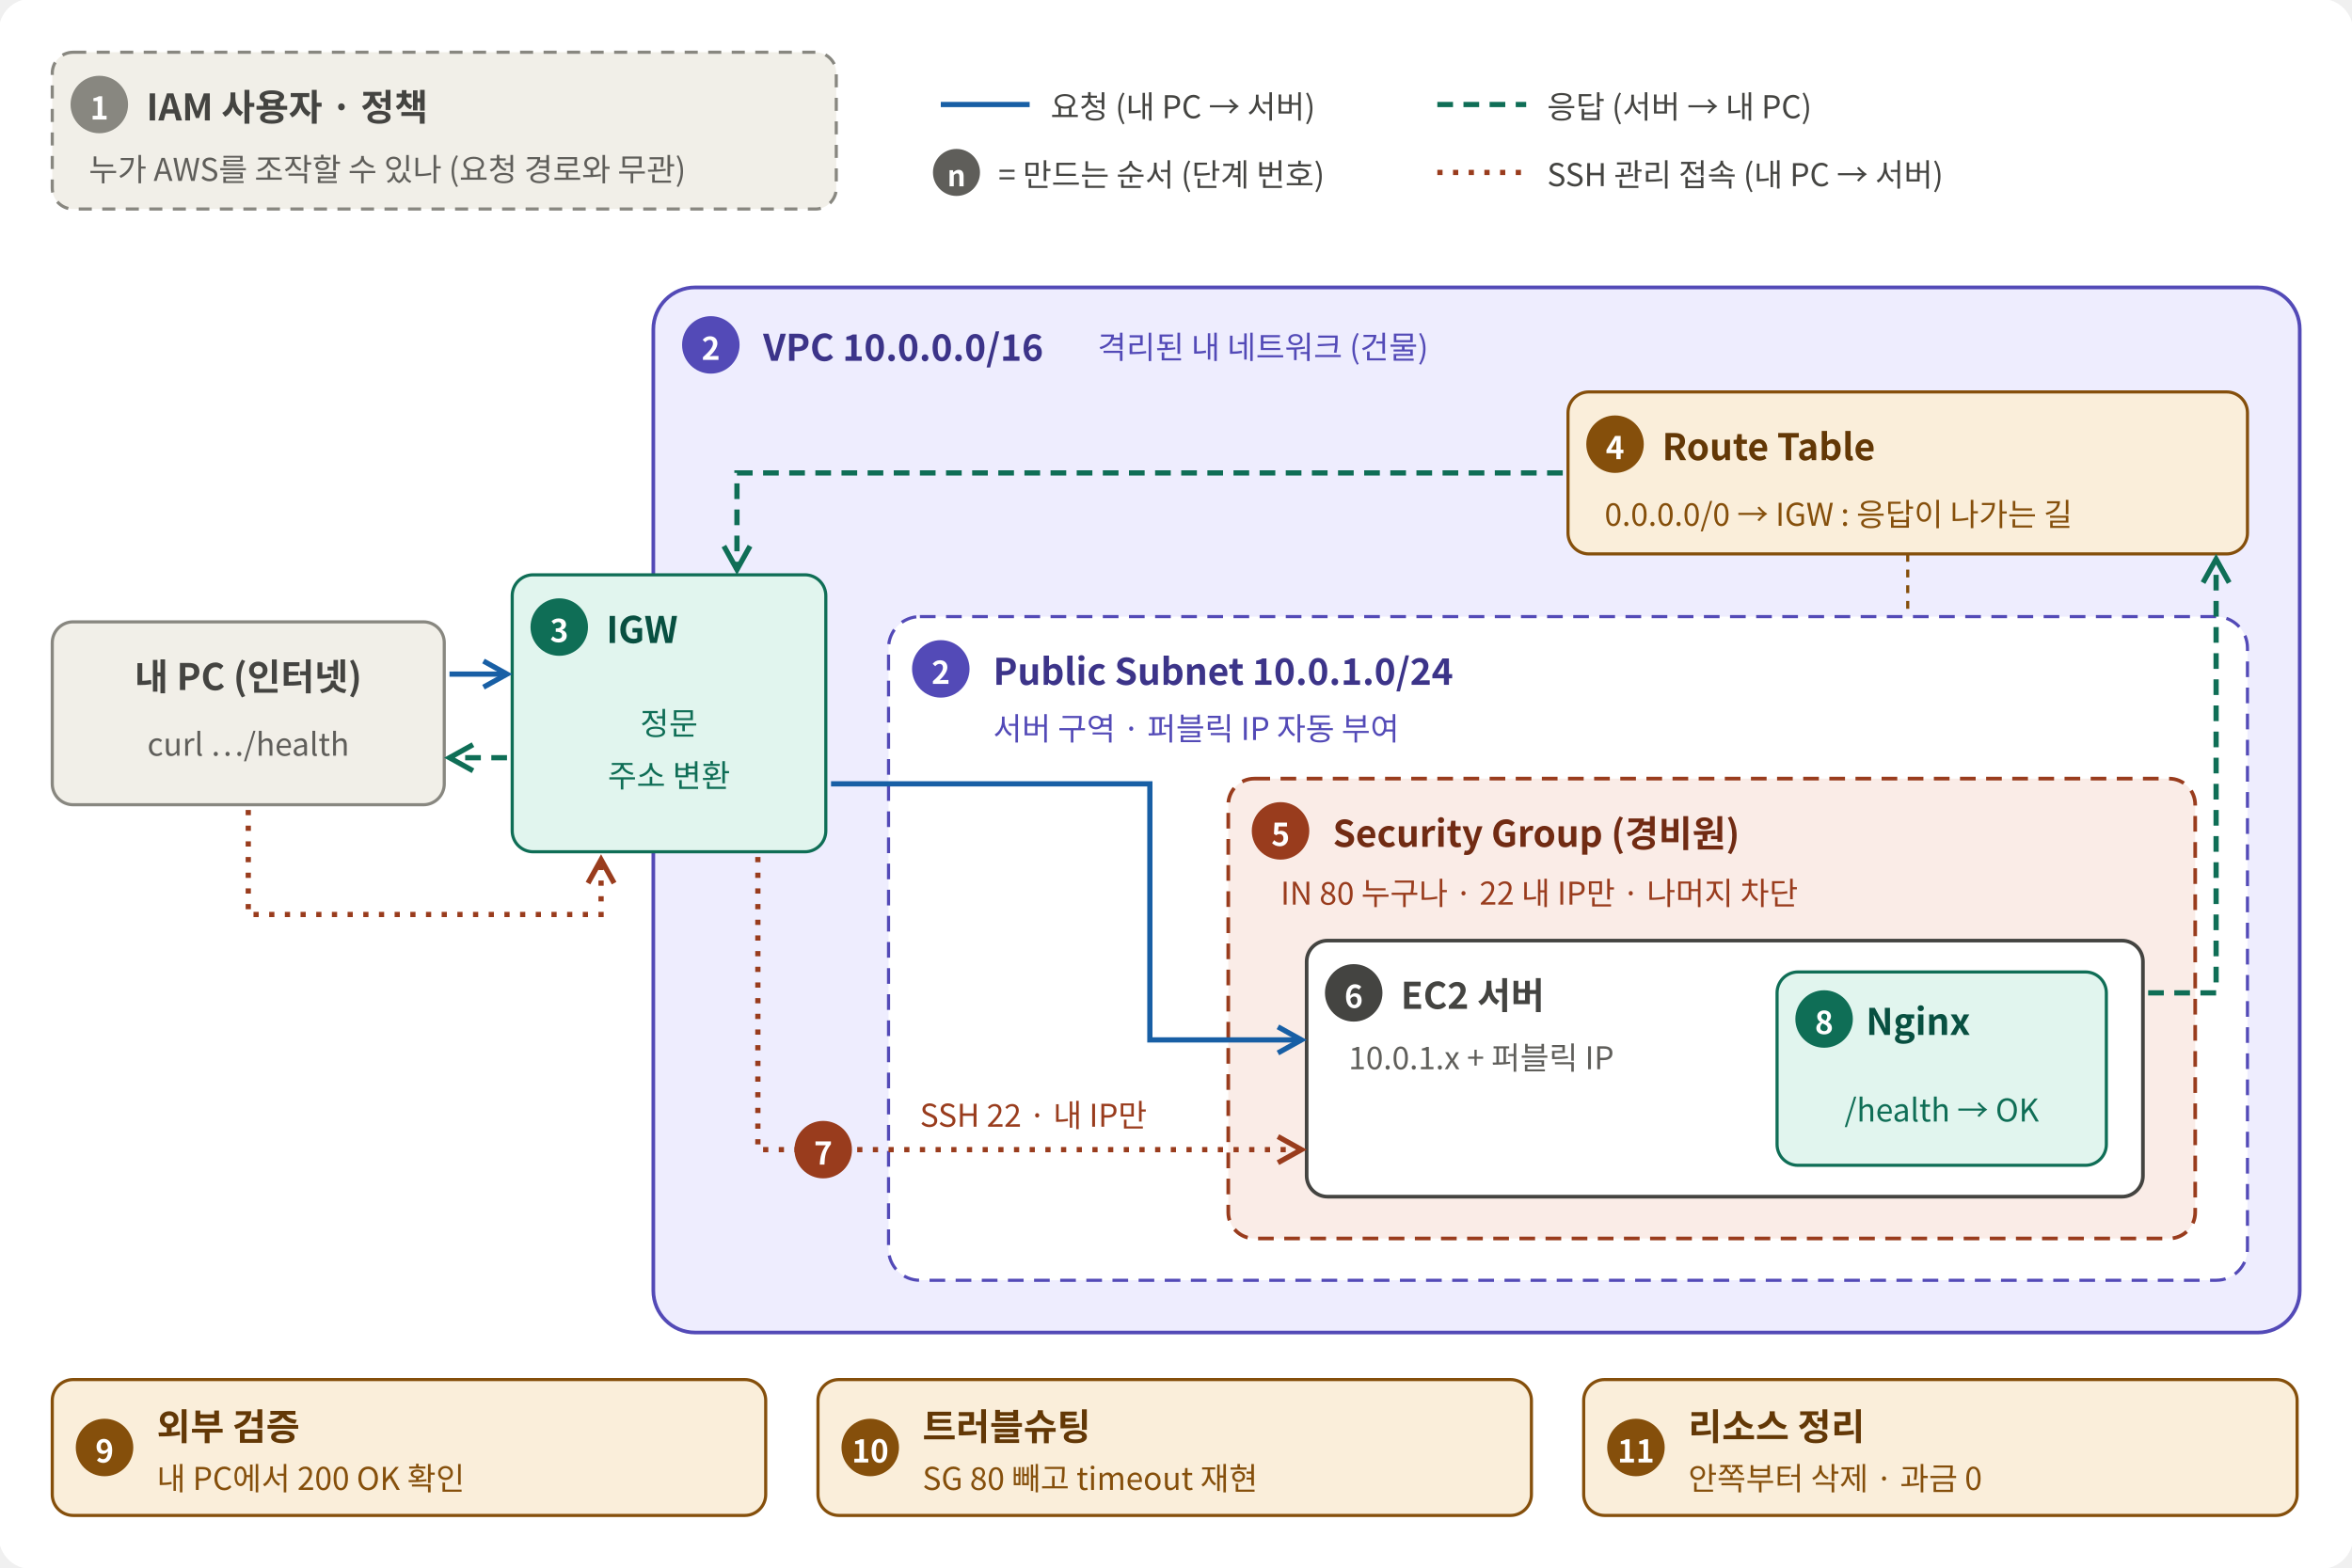
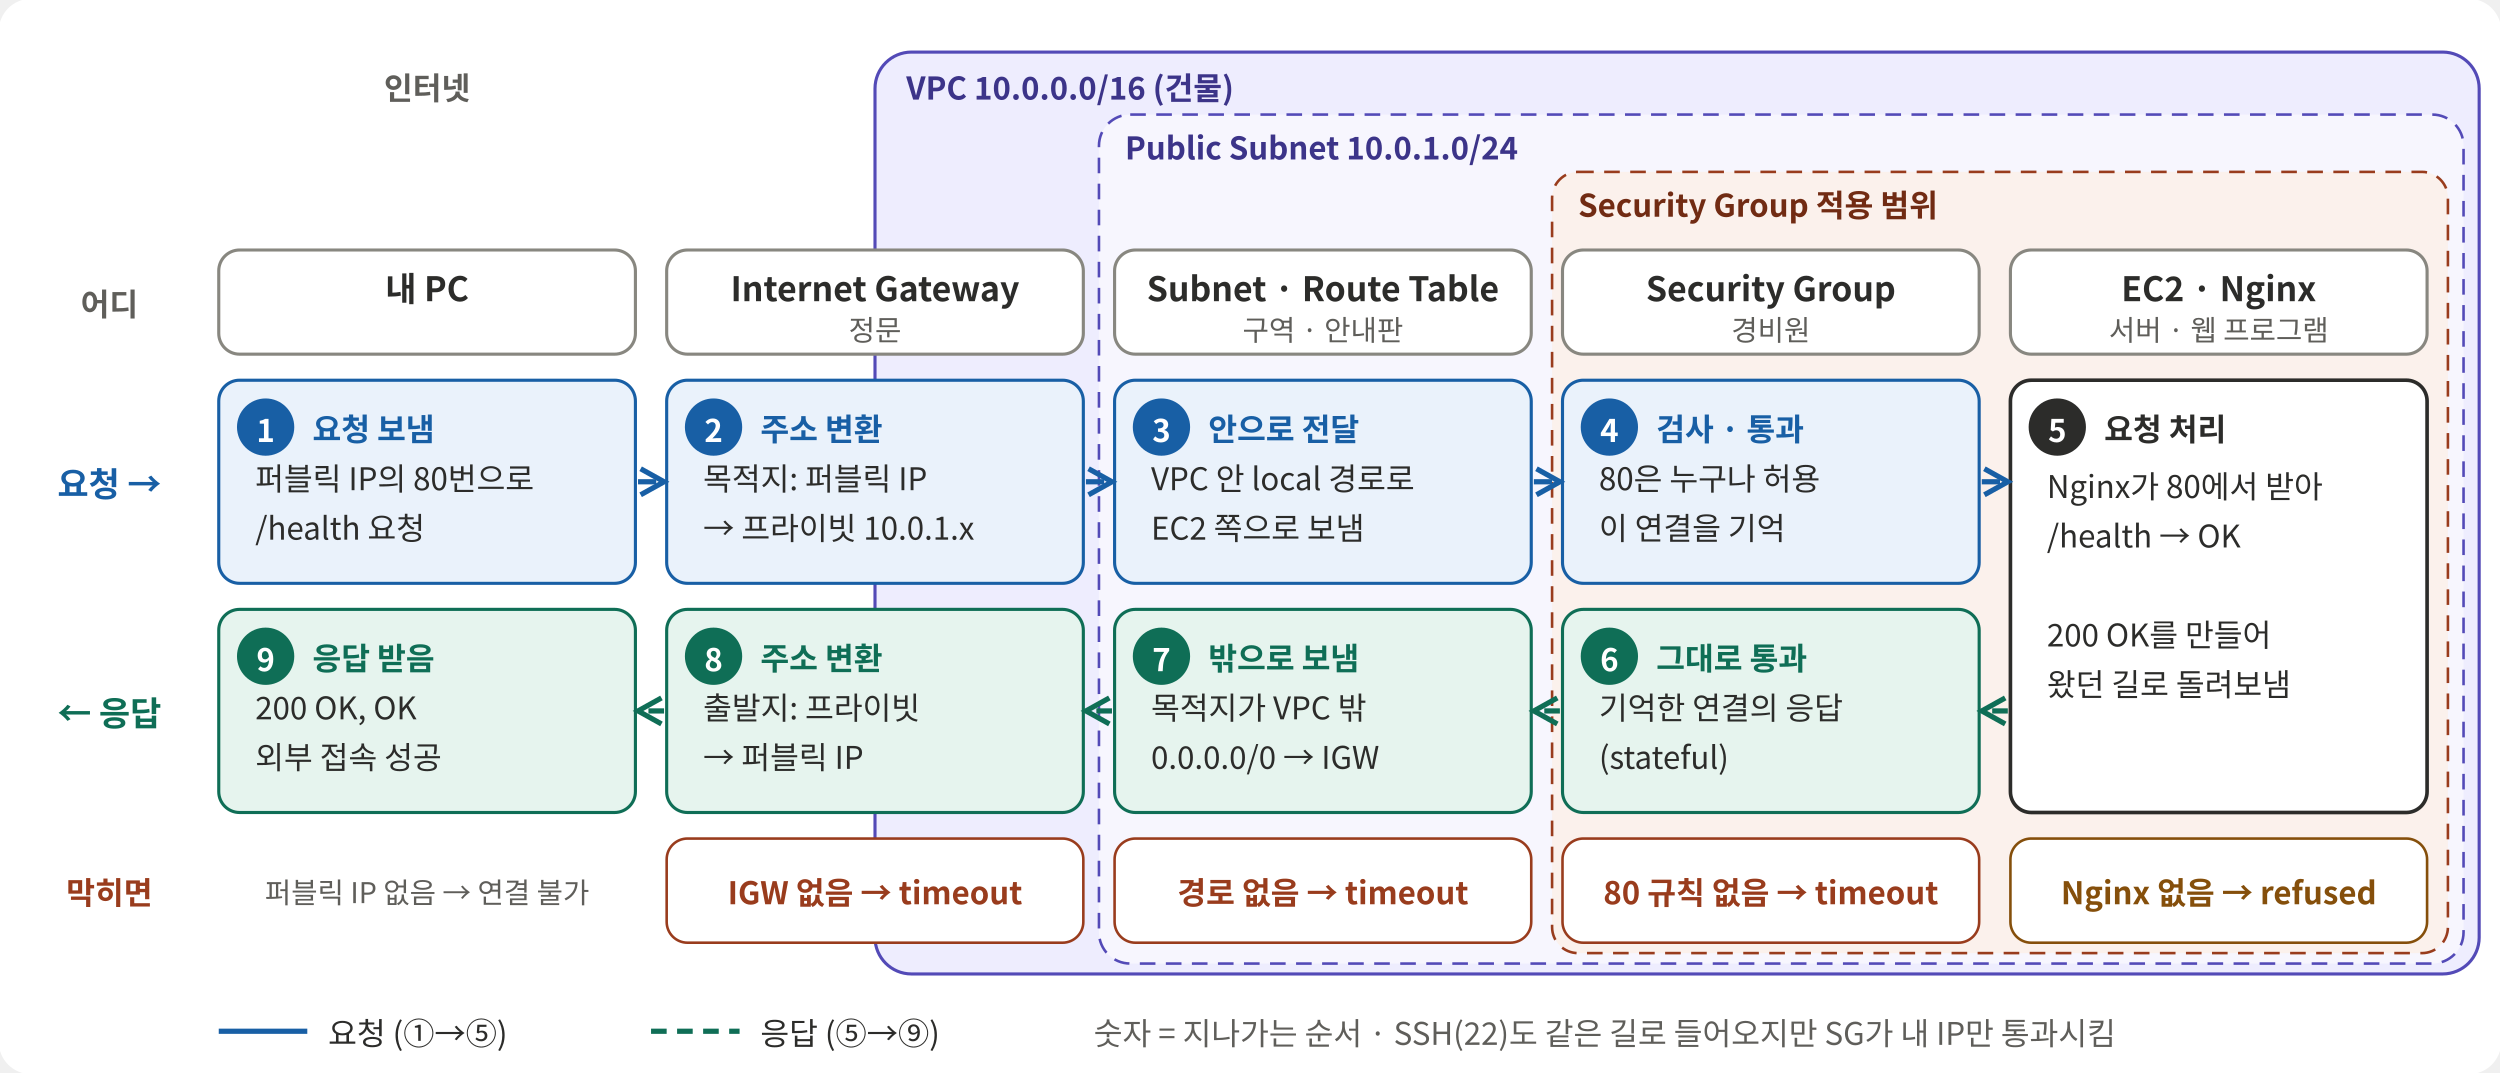
- <svg xmlns="http://www.w3.org/2000/svg" width="900" height="600" viewBox="0 0 900 600" font-family="-apple-system, 'Apple SD Gothic Neo', 'Malgun Gothic', 'Noto Sans KR', 'Noto Sans CJK KR', sans-serif" role="img">
-   <rect x="0" y="0" width="900" height="600" rx="12" fill="#FFFFFF" stroke="#FFFFFF" stroke-width="1" />
-   <rect x="20" y="20" width="300" height="60" rx="8" fill="#F1EFE8" stroke="#888780" stroke-width="1.2" stroke-dasharray="5 4" />
-   <circle cx="38" cy="40" r="11" fill="#888780" />
-   <text x="38" y="40.5" text-anchor="middle" dominant-baseline="central" font-size="12" font-weight="700" fill="#FFFFFF">1</text>
-   <text x="56" y="40" text-anchor="start" dominant-baseline="central" font-size="14" font-weight="600" fill="#444441">IAM 사용자 · 정책</text>
-   <text x="34" y="64" text-anchor="start" dominant-baseline="central" font-size="12" font-weight="400" fill="#5F5E5A">누가 AWS를 조작할 수 있나 (요청 경로와 무관)</text>
-   <rect x="20" y="238" width="150" height="70" rx="8" fill="#F1EFE8" stroke="#888780" stroke-width="1.2" />
-   <text x="95" y="258" text-anchor="middle" dominant-baseline="central" font-size="14" font-weight="600" fill="#444441">내 PC (인터넷)</text>
-   <text x="95" y="284" text-anchor="middle" dominant-baseline="central" font-size="12" font-weight="400" fill="#5F5E5A">curl …/health</text>
-   <rect x="250" y="110" width="630" height="400" rx="16" fill="#EEEDFE" stroke="#534AB7" stroke-width="1.4" />
-   <circle cx="272" cy="132" r="11" fill="#534AB7" />
-   <text x="272" y="132.5" text-anchor="middle" dominant-baseline="central" font-size="12" font-weight="700" fill="#FFFFFF">2</text>
-   <text x="292" y="132" text-anchor="start" dominant-baseline="central" font-size="14" font-weight="600" fill="#3C3489">VPC  10.0.0.0/16</text>
-   <text x="420" y="132" text-anchor="start" dominant-baseline="central" font-size="12" font-weight="400" fill="#534AB7">격리된 내 네트워크 (건물)</text>
-   <rect x="600" y="150" width="260" height="62" rx="8" fill="#FAEEDA" stroke="#854F0B" stroke-width="1.2" />
-   <circle cx="618" cy="170" r="11" fill="#854F0B" />
-   <text x="618" y="170.5" text-anchor="middle" dominant-baseline="central" font-size="12" font-weight="700" fill="#FFFFFF">4</text>
-   <text x="636" y="170" text-anchor="start" dominant-baseline="central" font-size="14" font-weight="600" fill="#633806">Route Table</text>
-   <text x="614" y="196" text-anchor="start" dominant-baseline="central" font-size="12" font-weight="400" fill="#854F0B">0.0.0.0/0 → IGW : 응답이 나가는 길</text>
-   <rect x="340" y="236" width="520" height="254" rx="12" fill="#FFFFFF" stroke="#534AB7" stroke-width="1.2" stroke-dasharray="6 4" />
-   <circle cx="360" cy="256" r="11" fill="#534AB7" />
-   <text x="360" y="256.5" text-anchor="middle" dominant-baseline="central" font-size="12" font-weight="700" fill="#FFFFFF">2</text>
-   <text x="380" y="256" text-anchor="start" dominant-baseline="central" font-size="14" font-weight="600" fill="#3C3489">Public Subnet  10.0.1.0/24</text>
-   <text x="380" y="278" text-anchor="start" dominant-baseline="central" font-size="12" font-weight="400" fill="#534AB7">서버 구역 · 퍼블릭 IP 자동 부여</text>
-   <line x1="730" y1="212" x2="730" y2="236" stroke="#854F0B" stroke-width="1.2" stroke-dasharray="3 3" />
-   <rect x="470" y="298" width="370" height="176" rx="10" fill="#FAECE7" stroke="#993C1D" stroke-width="1.4" stroke-dasharray="6 4" />
-   <circle cx="490" cy="318" r="11" fill="#993C1D" />
-   <text x="490" y="318.5" text-anchor="middle" dominant-baseline="central" font-size="12" font-weight="700" fill="#FFFFFF">5</text>
-   <text x="510" y="318" text-anchor="start" dominant-baseline="central" font-size="14" font-weight="600" fill="#712B13">Security Group (경비원)</text>
-   <text x="490" y="341" text-anchor="start" dominant-baseline="central" font-size="12" font-weight="400" fill="#993C1D">IN 80 누구나 · 22 내 IP만 · 나머지 차단</text>
-   <rect x="500" y="360" width="320" height="98" rx="8" fill="#FFFFFF" stroke="#444441" stroke-width="1.4" />
-   <circle cx="518" cy="380" r="11" fill="#444441" />
-   <text x="518" y="380.5" text-anchor="middle" dominant-baseline="central" font-size="12" font-weight="700" fill="#FFFFFF">6</text>
-   <text x="536" y="380" text-anchor="start" dominant-baseline="central" font-size="14" font-weight="600" fill="#444441">EC2 서버</text>
-   <text x="516" y="404" text-anchor="start" dominant-baseline="central" font-size="12" font-weight="400" fill="#5F5E5A">10.0.1.x + 퍼블릭 IP</text>
-   <rect x="680" y="372" width="126" height="74" rx="8" fill="#E1F5EE" stroke="#0F6E56" stroke-width="1.2" />
-   <circle cx="698" cy="390" r="11" fill="#0F6E56" />
-   <text x="698" y="390.5" text-anchor="middle" dominant-baseline="central" font-size="12" font-weight="700" fill="#FFFFFF">8</text>
-   <text x="714" y="390" text-anchor="start" dominant-baseline="central" font-size="14" font-weight="600" fill="#085041">Nginx</text>
-   <text x="743" y="424" text-anchor="middle" dominant-baseline="central" font-size="12" font-weight="400" fill="#0F6E56">/health → OK</text>
-   <rect x="196" y="220" width="120" height="106" rx="8" fill="#E1F5EE" stroke="#0F6E56" stroke-width="1.2" />
-   <circle cx="214" cy="240" r="11" fill="#0F6E56" />
-   <text x="214" y="240.5" text-anchor="middle" dominant-baseline="central" font-size="12" font-weight="700" fill="#FFFFFF">3</text>
-   <text x="232" y="240" text-anchor="start" dominant-baseline="central" font-size="14" font-weight="600" fill="#085041">IGW</text>
-   <text x="210" y="310" text-anchor="start" dominant-baseline="central" font-size="12" font-weight="400" fill="#0F6E56" />
-   <text x="256" y="276" text-anchor="middle" dominant-baseline="central" font-size="12" font-weight="400" fill="#0F6E56">정문</text>
-   <text x="256" y="296" text-anchor="middle" dominant-baseline="central" font-size="12" font-weight="400" fill="#0F6E56">주소 변환</text>
-   <path d="M172 258 L194 258" fill="none" stroke="#185FA5" stroke-width="2" />
-   <path d="M185 253 L194 258 L185 263" fill="none" stroke="#185FA5" stroke-width="2" />
-   <path d="M318 300 L440 300 L440 398 L498 398" fill="none" stroke="#185FA5" stroke-width="2" />
-   <path d="M489 393 L498 398 L489 403" fill="none" stroke="#185FA5" stroke-width="2" />
-   <path d="M822 380 L848 380 L848 214" fill="none" stroke="#0F6E56" stroke-width="2" stroke-dasharray="6 4" />
-   <path d="M843 223 L848 214 L853 223" fill="none" stroke="#0F6E56" stroke-width="2" />
-   <path d="M598 181 L282 181 L282 218" fill="none" stroke="#0F6E56" stroke-width="2" stroke-dasharray="6 4" />
-   <path d="M277 209 L282 218 L287 209" fill="none" stroke="#0F6E56" stroke-width="2" />
-   <path d="M194 290 L172 290" fill="none" stroke="#0F6E56" stroke-width="2" stroke-dasharray="6 4" />
-   <path d="M181 285 L172 290 L181 295" fill="none" stroke="#0F6E56" stroke-width="2" />
-   <path d="M95 310 L95 350 L230 350 L230 329" fill="none" stroke="#993C1D" stroke-width="2" stroke-dasharray="2 4" />
-   <path d="M225 338 L230 329 L235 338" fill="none" stroke="#993C1D" stroke-width="2" />
-   <path d="M290 328 L290 440 L498 440" fill="none" stroke="#993C1D" stroke-width="2" stroke-dasharray="2 4" />
-   <path d="M489 435 L498 440 L489 445" fill="none" stroke="#993C1D" stroke-width="2" />
-   <circle cx="315" cy="440" r="11" fill="#993C1D" />
-   <text x="315" y="440.5" text-anchor="middle" dominant-baseline="central" font-size="12" font-weight="700" fill="#FFFFFF">7</text>
-   <text x="352" y="426" text-anchor="start" dominant-baseline="central" font-size="12" font-weight="400" fill="#993C1D">SSH 22 · 내 IP만</text>
-   <rect x="20" y="528" width="273" height="52" rx="8" fill="#FAEEDA" stroke="#854F0B" stroke-width="1.2" />
-   <circle cx="40" cy="554" r="11" fill="#854F0B" />
-   <text x="40" y="554.5" text-anchor="middle" dominant-baseline="central" font-size="12" font-weight="700" fill="#FFFFFF">9</text>
-   <text x="60" y="545" text-anchor="start" dominant-baseline="central" font-size="14" font-weight="600" fill="#633806">외부 검증</text>
-   <text x="60" y="565" text-anchor="start" dominant-baseline="central" font-size="12" font-weight="400" fill="#854F0B">내 PC에서 200 OK 확인</text>
-   <rect x="313" y="528" width="273" height="52" rx="8" fill="#FAEEDA" stroke="#854F0B" stroke-width="1.2" />
-   <circle cx="333" cy="554" r="11" fill="#854F0B" />
-   <text x="333" y="554.5" text-anchor="middle" dominant-baseline="central" font-size="12" font-weight="700" fill="#FFFFFF">10</text>
-   <text x="353" y="545" text-anchor="start" dominant-baseline="central" font-size="14" font-weight="600" fill="#633806">트러블슈팅</text>
-   <text x="353" y="565" text-anchor="start" dominant-baseline="central" font-size="12" font-weight="400" fill="#854F0B">SG 80 빼고 timeout 재현</text>
-   <rect x="606" y="528" width="273" height="52" rx="8" fill="#FAEEDA" stroke="#854F0B" stroke-width="1.2" />
-   <circle cx="626" cy="554" r="11" fill="#854F0B" />
-   <text x="626" y="554.5" text-anchor="middle" dominant-baseline="central" font-size="12" font-weight="700" fill="#FFFFFF">11</text>
-   <text x="646" y="545" text-anchor="start" dominant-baseline="central" font-size="14" font-weight="600" fill="#633806">리소스 정리</text>
-   <text x="646" y="565" text-anchor="start" dominant-baseline="central" font-size="12" font-weight="400" fill="#854F0B">안쪽부터 삭제 · 과금 0</text>
-   <line x1="360" y1="40" x2="394" y2="40" stroke="#185FA5" stroke-width="2" />
-   <text x="402" y="40" text-anchor="start" dominant-baseline="central" font-size="12" font-weight="400" fill="#444441">요청 (내 PC → 서버)</text>
-   <line x1="550" y1="40" x2="584" y2="40" stroke="#0F6E56" stroke-width="2" stroke-dasharray="6 4" />
-   <text x="592" y="40" text-anchor="start" dominant-baseline="central" font-size="12" font-weight="400" fill="#444441">응답 (서버 → 내 PC)</text>
-   <circle cx="366" cy="66" r="9" fill="#5F5E5A" />
-   <text x="366" y="66.5" text-anchor="middle" dominant-baseline="central" font-size="11" font-weight="700" fill="#FFFFFF">n</text>
-   <text x="382" y="66" text-anchor="start" dominant-baseline="central" font-size="12" font-weight="400" fill="#444441">= 만드는 순서 (단계 번호)</text>
-   <line x1="550" y1="66" x2="584" y2="66" stroke="#993C1D" stroke-width="2" stroke-dasharray="2 4" />
-   <text x="592" y="66" text-anchor="start" dominant-baseline="central" font-size="12" font-weight="400" fill="#444441">SSH 관리 접속 (내 PC → 서버)</text>
+ <svg xmlns="http://www.w3.org/2000/svg" width="960" height="412" viewBox="0 0 960 412" font-family="-apple-system, 'Apple SD Gothic Neo', 'Malgun Gothic', 'Noto Sans KR', 'Noto Sans CJK KR', sans-serif" role="img">
+   <rect x="0" y="0" width="960" height="412" rx="12" fill="#FFFFFF" stroke="#FFFFFF" stroke-width="1" />
+   <rect x="336.0" y="20" width="616.0" height="354" rx="14" fill="#EEEDFE" stroke="#534AB7" stroke-width="1.2" />
+   <text x="348.0" y="33" text-anchor="start" dominant-baseline="central" font-size="12" font-weight="600" fill="#3C3489">VPC 10.0.0.0/16 (건물)</text>
+   <rect x="422" y="44" width="524" height="326" rx="12" fill="#F7F6FE" stroke="#534AB7" stroke-width="1" stroke-dasharray="6 4" />
+   <text x="432" y="56" text-anchor="start" dominant-baseline="central" font-size="12" font-weight="600" fill="#3C3489">Public Subnet 10.0.1.0/24</text>
+   <rect x="596" y="66" width="344" height="300" rx="10" fill="#FBF1EC" stroke="#993C1D" stroke-width="1" stroke-dasharray="6 4" />
+   <text x="606" y="78" text-anchor="start" dominant-baseline="central" font-size="12" font-weight="600" fill="#712B13">Security Group 적용 범위</text>
+   <text x="164.0" y="33" text-anchor="middle" dominant-baseline="central" font-size="12" font-weight="600" fill="#5F5E5A">인터넷</text>
+   <text x="42" y="116.0" text-anchor="middle" dominant-baseline="central" font-size="12" font-weight="600" fill="#5F5E5A">어디</text>
+   <text x="42" y="185.0" text-anchor="middle" dominant-baseline="central" font-size="13" font-weight="700" fill="#185FA5">요청 →</text>
+   <text x="42" y="273.0" text-anchor="middle" dominant-baseline="central" font-size="13" font-weight="700" fill="#0F6E56">← 응답</text>
+   <text x="42" y="342.0" text-anchor="middle" dominant-baseline="central" font-size="12" font-weight="600" fill="#993C1D">막히면</text>
+   <rect x="84" y="96" width="160" height="40" rx="8" fill="#FFFFFF" stroke="#888780" stroke-width="1.2" />
+   <text x="164.0" y="110" text-anchor="middle" dominant-baseline="central" font-size="13" font-weight="700" fill="#2C2C2A">내 PC</text>
+   <rect x="256" y="96" width="160" height="40" rx="8" fill="#FFFFFF" stroke="#888780" stroke-width="1.2" />
+   <text x="336.0" y="110" text-anchor="middle" dominant-baseline="central" font-size="13" font-weight="700" fill="#2C2C2A">Internet Gateway</text>
+   <text x="336.0" y="126" text-anchor="middle" dominant-baseline="central" font-size="11" font-weight="400" fill="#5F5E5A">정문</text>
+   <rect x="428" y="96" width="160" height="40" rx="8" fill="#FFFFFF" stroke="#888780" stroke-width="1.2" />
+   <text x="508.0" y="110" text-anchor="middle" dominant-baseline="central" font-size="13" font-weight="700" fill="#2C2C2A">Subnet · Route Table</text>
+   <text x="508.0" y="126" text-anchor="middle" dominant-baseline="central" font-size="11" font-weight="400" fill="#5F5E5A">구역 · 안내판</text>
+   <rect x="600" y="96" width="160" height="40" rx="8" fill="#FFFFFF" stroke="#888780" stroke-width="1.2" />
+   <text x="680.0" y="110" text-anchor="middle" dominant-baseline="central" font-size="13" font-weight="700" fill="#2C2C2A">Security Group</text>
+   <text x="680.0" y="126" text-anchor="middle" dominant-baseline="central" font-size="11" font-weight="400" fill="#5F5E5A">경비원</text>
+   <rect x="772" y="96" width="160" height="40" rx="8" fill="#FFFFFF" stroke="#888780" stroke-width="1.2" />
+   <text x="852.0" y="110" text-anchor="middle" dominant-baseline="central" font-size="13" font-weight="700" fill="#2C2C2A">EC2 · Nginx</text>
+   <text x="852.0" y="126" text-anchor="middle" dominant-baseline="central" font-size="11" font-weight="400" fill="#5F5E5A">서버 · 웹 프로그램</text>
+   <rect x="84" y="146" width="160" height="78" rx="8" fill="#EAF2FB" stroke="#185FA5" stroke-width="1.2" />
+   <circle cx="102" cy="164" r="11" fill="#185FA5" />
+   <text x="102" y="164.5" text-anchor="middle" dominant-baseline="central" font-size="12" font-weight="700" fill="#FFFFFF">1</text>
+   <text x="120" y="164" text-anchor="start" dominant-baseline="central" font-size="12" font-weight="600" fill="#185FA5">요청 보냄</text>
+   <text x="98" y="183" text-anchor="start" dominant-baseline="central" font-size="12" font-weight="400" fill="#2C2C2A">퍼블릭 IP의 80번으로</text>
+   <text x="98" y="202" text-anchor="start" dominant-baseline="central" font-size="12" font-weight="400" fill="#2C2C2A">/health 요청</text>
+   <rect x="256" y="146" width="160" height="78" rx="8" fill="#EAF2FB" stroke="#185FA5" stroke-width="1.2" />
+   <circle cx="274" cy="164" r="11" fill="#185FA5" />
+   <text x="274" y="164.5" text-anchor="middle" dominant-baseline="central" font-size="12" font-weight="700" fill="#FFFFFF">2</text>
+   <text x="292" y="164" text-anchor="start" dominant-baseline="central" font-size="12" font-weight="600" fill="#185FA5">주소 변환</text>
+   <text x="270" y="183" text-anchor="start" dominant-baseline="central" font-size="12" font-weight="400" fill="#2C2C2A">목적지: 퍼블릭 IP</text>
+   <text x="270" y="202" text-anchor="start" dominant-baseline="central" font-size="12" font-weight="400" fill="#2C2C2A">→ 프라이빗 10.0.1.x</text>
+   <rect x="428" y="146" width="160" height="78" rx="8" fill="#EAF2FB" stroke="#185FA5" stroke-width="1.2" />
+   <circle cx="446" cy="164" r="11" fill="#185FA5" />
+   <text x="446" y="164.5" text-anchor="middle" dominant-baseline="central" font-size="12" font-weight="700" fill="#FFFFFF">3</text>
+   <text x="464" y="164" text-anchor="start" dominant-baseline="central" font-size="12" font-weight="600" fill="#185FA5">안으로 전달</text>
+   <text x="442" y="183" text-anchor="start" dominant-baseline="central" font-size="12" font-weight="400" fill="#2C2C2A">VPC 안 local 경로로</text>
+   <text x="442" y="202" text-anchor="start" dominant-baseline="central" font-size="12" font-weight="400" fill="#2C2C2A">EC2 쪽으로 보냄</text>
+   <rect x="600" y="146" width="160" height="78" rx="8" fill="#EAF2FB" stroke="#185FA5" stroke-width="1.2" />
+   <circle cx="618" cy="164" r="11" fill="#185FA5" />
+   <text x="618" y="164.5" text-anchor="middle" dominant-baseline="central" font-size="12" font-weight="700" fill="#FFFFFF">4</text>
+   <text x="636" y="164" text-anchor="start" dominant-baseline="central" font-size="12" font-weight="600" fill="#185FA5">검사 · 통과</text>
+   <text x="614" y="183" text-anchor="start" dominant-baseline="central" font-size="12" font-weight="400" fill="#2C2C2A">80은 누구나 허용</text>
+   <text x="614" y="202" text-anchor="start" dominant-baseline="central" font-size="12" font-weight="400" fill="#2C2C2A">이 연결을 기억</text>
+   <rect x="84" y="234" width="160" height="78" rx="8" fill="#E6F4EE" stroke="#0F6E56" stroke-width="1.2" />
+   <circle cx="102" cy="252" r="11" fill="#0F6E56" />
+   <text x="102" y="252.5" text-anchor="middle" dominant-baseline="central" font-size="12" font-weight="700" fill="#FFFFFF">9</text>
+   <text x="120" y="252" text-anchor="start" dominant-baseline="central" font-size="12" font-weight="600" fill="#0F6E56">응답 받음</text>
+   <text x="98" y="271" text-anchor="start" dominant-baseline="central" font-size="12" font-weight="400" fill="#2C2C2A">200 OK, OK</text>
+   <text x="98" y="290" text-anchor="start" dominant-baseline="central" font-size="12" font-weight="400" fill="#2C2C2A">외부 접속 성공</text>
+   <rect x="256" y="234" width="160" height="78" rx="8" fill="#E6F4EE" stroke="#0F6E56" stroke-width="1.2" />
+   <circle cx="274" cy="252" r="11" fill="#0F6E56" />
+   <text x="274" y="252.5" text-anchor="middle" dominant-baseline="central" font-size="12" font-weight="700" fill="#FFFFFF">8</text>
+   <text x="292" y="252" text-anchor="start" dominant-baseline="central" font-size="12" font-weight="600" fill="#0F6E56">주소 변환</text>
+   <text x="270" y="271" text-anchor="start" dominant-baseline="central" font-size="12" font-weight="400" fill="#2C2C2A">출발지: 프라이빗</text>
+   <text x="270" y="290" text-anchor="start" dominant-baseline="central" font-size="12" font-weight="400" fill="#2C2C2A">→ 퍼블릭 IP</text>
+   <rect x="428" y="234" width="160" height="78" rx="8" fill="#E6F4EE" stroke="#0F6E56" stroke-width="1.2" />
+   <circle cx="446" cy="252" r="11" fill="#0F6E56" />
+   <text x="446" y="252.5" text-anchor="middle" dominant-baseline="central" font-size="12" font-weight="700" fill="#FFFFFF">7</text>
+   <text x="464" y="252" text-anchor="start" dominant-baseline="central" font-size="12" font-weight="600" fill="#0F6E56">밖으로 보냄</text>
+   <text x="442" y="271" text-anchor="start" dominant-baseline="central" font-size="12" font-weight="400" fill="#2C2C2A">목적지가 VPC 밖</text>
+   <text x="442" y="290" text-anchor="start" dominant-baseline="central" font-size="12" font-weight="400" fill="#2C2C2A">0.0.0.0/0 → IGW</text>
+   <rect x="600" y="234" width="160" height="78" rx="8" fill="#E6F4EE" stroke="#0F6E56" stroke-width="1.2" />
+   <circle cx="618" cy="252" r="11" fill="#0F6E56" />
+   <text x="618" y="252.5" text-anchor="middle" dominant-baseline="central" font-size="12" font-weight="700" fill="#FFFFFF">6</text>
+   <text x="636" y="252" text-anchor="start" dominant-baseline="central" font-size="12" font-weight="600" fill="#0F6E56">그대로 통과</text>
+   <text x="614" y="271" text-anchor="start" dominant-baseline="central" font-size="12" font-weight="400" fill="#2C2C2A">기억한 연결의 응답</text>
+   <text x="614" y="290" text-anchor="start" dominant-baseline="central" font-size="12" font-weight="400" fill="#2C2C2A">(stateful)</text>
+   <rect x="772" y="146" width="160" height="166" rx="8" fill="#FFFFFF" stroke="#2C2C2A" stroke-width="1.4" />
+   <circle cx="790" cy="164" r="11" fill="#2C2C2A" />
+   <text x="790" y="164.5" text-anchor="middle" dominant-baseline="central" font-size="12" font-weight="700" fill="#FFFFFF">5</text>
+   <text x="808" y="164" text-anchor="start" dominant-baseline="central" font-size="12" font-weight="600" fill="#2C2C2A">요청 처리</text>
+   <text x="786" y="186" text-anchor="start" dominant-baseline="central" font-size="12" font-weight="400" fill="#2C2C2A">Nginx가 80에서 받아</text>
+   <text x="786" y="205" text-anchor="start" dominant-baseline="central" font-size="12" font-weight="400" fill="#2C2C2A">/health → OK</text>
+   <text x="786" y="243" text-anchor="start" dominant-baseline="central" font-size="12" font-weight="400" fill="#2C2C2A">200 OK를 만들어</text>
+   <text x="786" y="262" text-anchor="start" dominant-baseline="central" font-size="12" font-weight="400" fill="#2C2C2A">왔던 길로 돌려보냄</text>
+   <line x1="245" y1="185.0" x2="252" y2="185.0" stroke="#185FA5" stroke-width="2" />
+   <path d="M246 180.0 L255 185.0 L246 190.0" fill="none" stroke="#185FA5" stroke-width="2" />
+   <line x1="255" y1="273.0" x2="248" y2="273.0" stroke="#0F6E56" stroke-width="2" stroke-dasharray="6 4" />
+   <path d="M254 268.0 L245 273.0 L254 278.0" fill="none" stroke="#0F6E56" stroke-width="2" />
+   <line x1="417" y1="185.0" x2="424" y2="185.0" stroke="#185FA5" stroke-width="2" />
+   <path d="M418 180.0 L427 185.0 L418 190.0" fill="none" stroke="#185FA5" stroke-width="2" />
+   <line x1="427" y1="273.0" x2="420" y2="273.0" stroke="#0F6E56" stroke-width="2" stroke-dasharray="6 4" />
+   <path d="M426 268.0 L417 273.0 L426 278.0" fill="none" stroke="#0F6E56" stroke-width="2" />
+   <line x1="589" y1="185.0" x2="596" y2="185.0" stroke="#185FA5" stroke-width="2" />
+   <path d="M590 180.0 L599 185.0 L590 190.0" fill="none" stroke="#185FA5" stroke-width="2" />
+   <line x1="599" y1="273.0" x2="592" y2="273.0" stroke="#0F6E56" stroke-width="2" stroke-dasharray="6 4" />
+   <path d="M598 268.0 L589 273.0 L598 278.0" fill="none" stroke="#0F6E56" stroke-width="2" />
+   <line x1="761" y1="185.0" x2="768" y2="185.0" stroke="#185FA5" stroke-width="2" />
+   <path d="M762 180.0 L771 185.0 L762 190.0" fill="none" stroke="#185FA5" stroke-width="2" />
+   <line x1="771" y1="273.0" x2="764" y2="273.0" stroke="#0F6E56" stroke-width="2" stroke-dasharray="6 4" />
+   <path d="M770 268.0 L761 273.0 L770 278.0" fill="none" stroke="#0F6E56" stroke-width="2" />
+   <text x="164.0" y="342.0" text-anchor="middle" dominant-baseline="central" font-size="11" font-weight="400" fill="#5F5E5A">퍼블릭 IP 없음 → 연결 불가</text>
+   <rect x="256" y="322" width="160" height="40" rx="8" fill="#FFFFFF" stroke="#993C1D" stroke-width="1" />
+   <text x="336.0" y="342.0" text-anchor="middle" dominant-baseline="central" font-size="12" font-weight="600" fill="#993C1D">IGW 없음 → timeout</text>
+   <rect x="428" y="322" width="160" height="40" rx="8" fill="#FFFFFF" stroke="#993C1D" stroke-width="1" />
+   <text x="508.0" y="342.0" text-anchor="middle" dominant-baseline="central" font-size="12" font-weight="600" fill="#993C1D">경로 없음 → timeout</text>
+   <rect x="600" y="322" width="160" height="40" rx="8" fill="#FFFFFF" stroke="#993C1D" stroke-width="1" />
+   <text x="680.0" y="342.0" text-anchor="middle" dominant-baseline="central" font-size="12" font-weight="600" fill="#993C1D">80 규칙 없음 → timeout</text>
+   <rect x="772" y="322" width="160" height="40" rx="8" fill="#FFFFFF" stroke="#854F0B" stroke-width="1" />
+   <text x="852.0" y="342.0" text-anchor="middle" dominant-baseline="central" font-size="12" font-weight="600" fill="#854F0B">Nginx 없음 → refused</text>
+   <line x1="84" y1="396" x2="118" y2="396" stroke="#185FA5" stroke-width="2" />
+   <text x="126" y="396" text-anchor="start" dominant-baseline="central" font-size="12" font-weight="400" fill="#2C2C2A">요청 (①→⑤)</text>
+   <line x1="250" y1="396" x2="284" y2="396" stroke="#0F6E56" stroke-width="2" stroke-dasharray="6 4" />
+   <text x="292" y="396" text-anchor="start" dominant-baseline="central" font-size="12" font-weight="400" fill="#2C2C2A">응답 (⑤→⑨)</text>
+   <text x="420" y="396" text-anchor="start" dominant-baseline="central" font-size="12" font-weight="400" fill="#5F5E5A">숫자 = 지나가는 순서 · SSH(22)도 같은 길로 들어오지만 SG가 내 IP만 통과시킴</text>
</svg>
